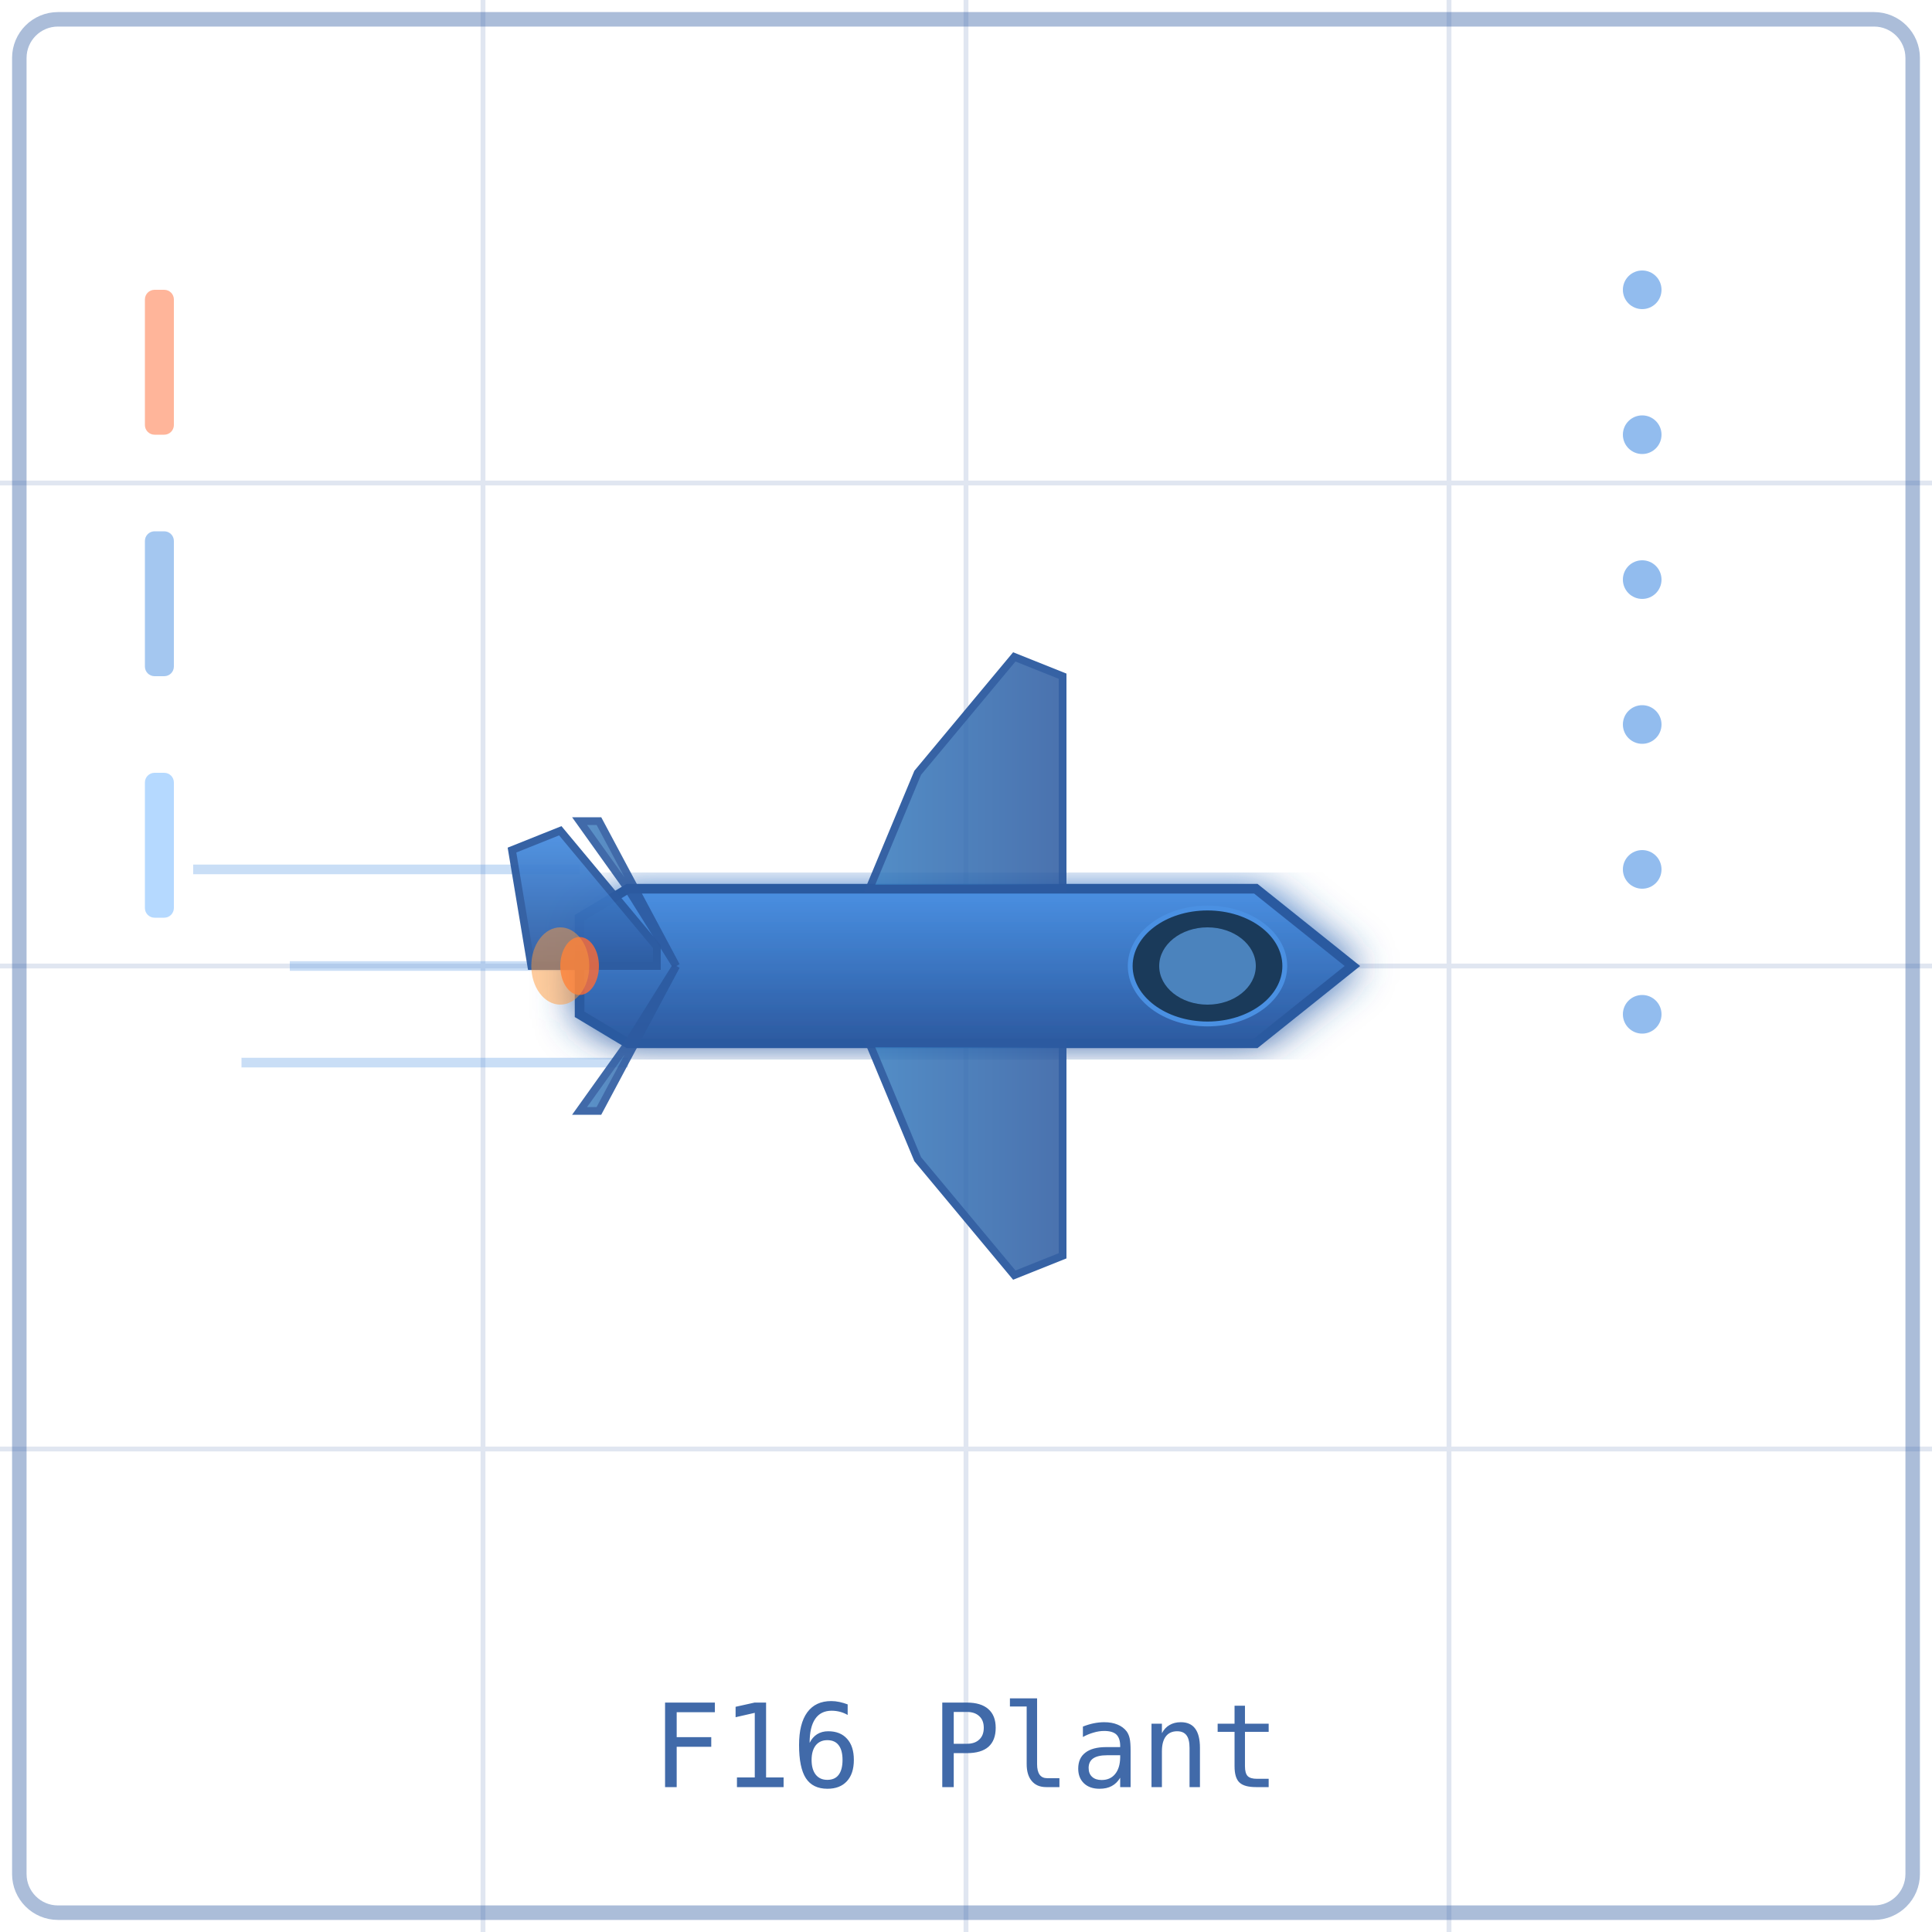
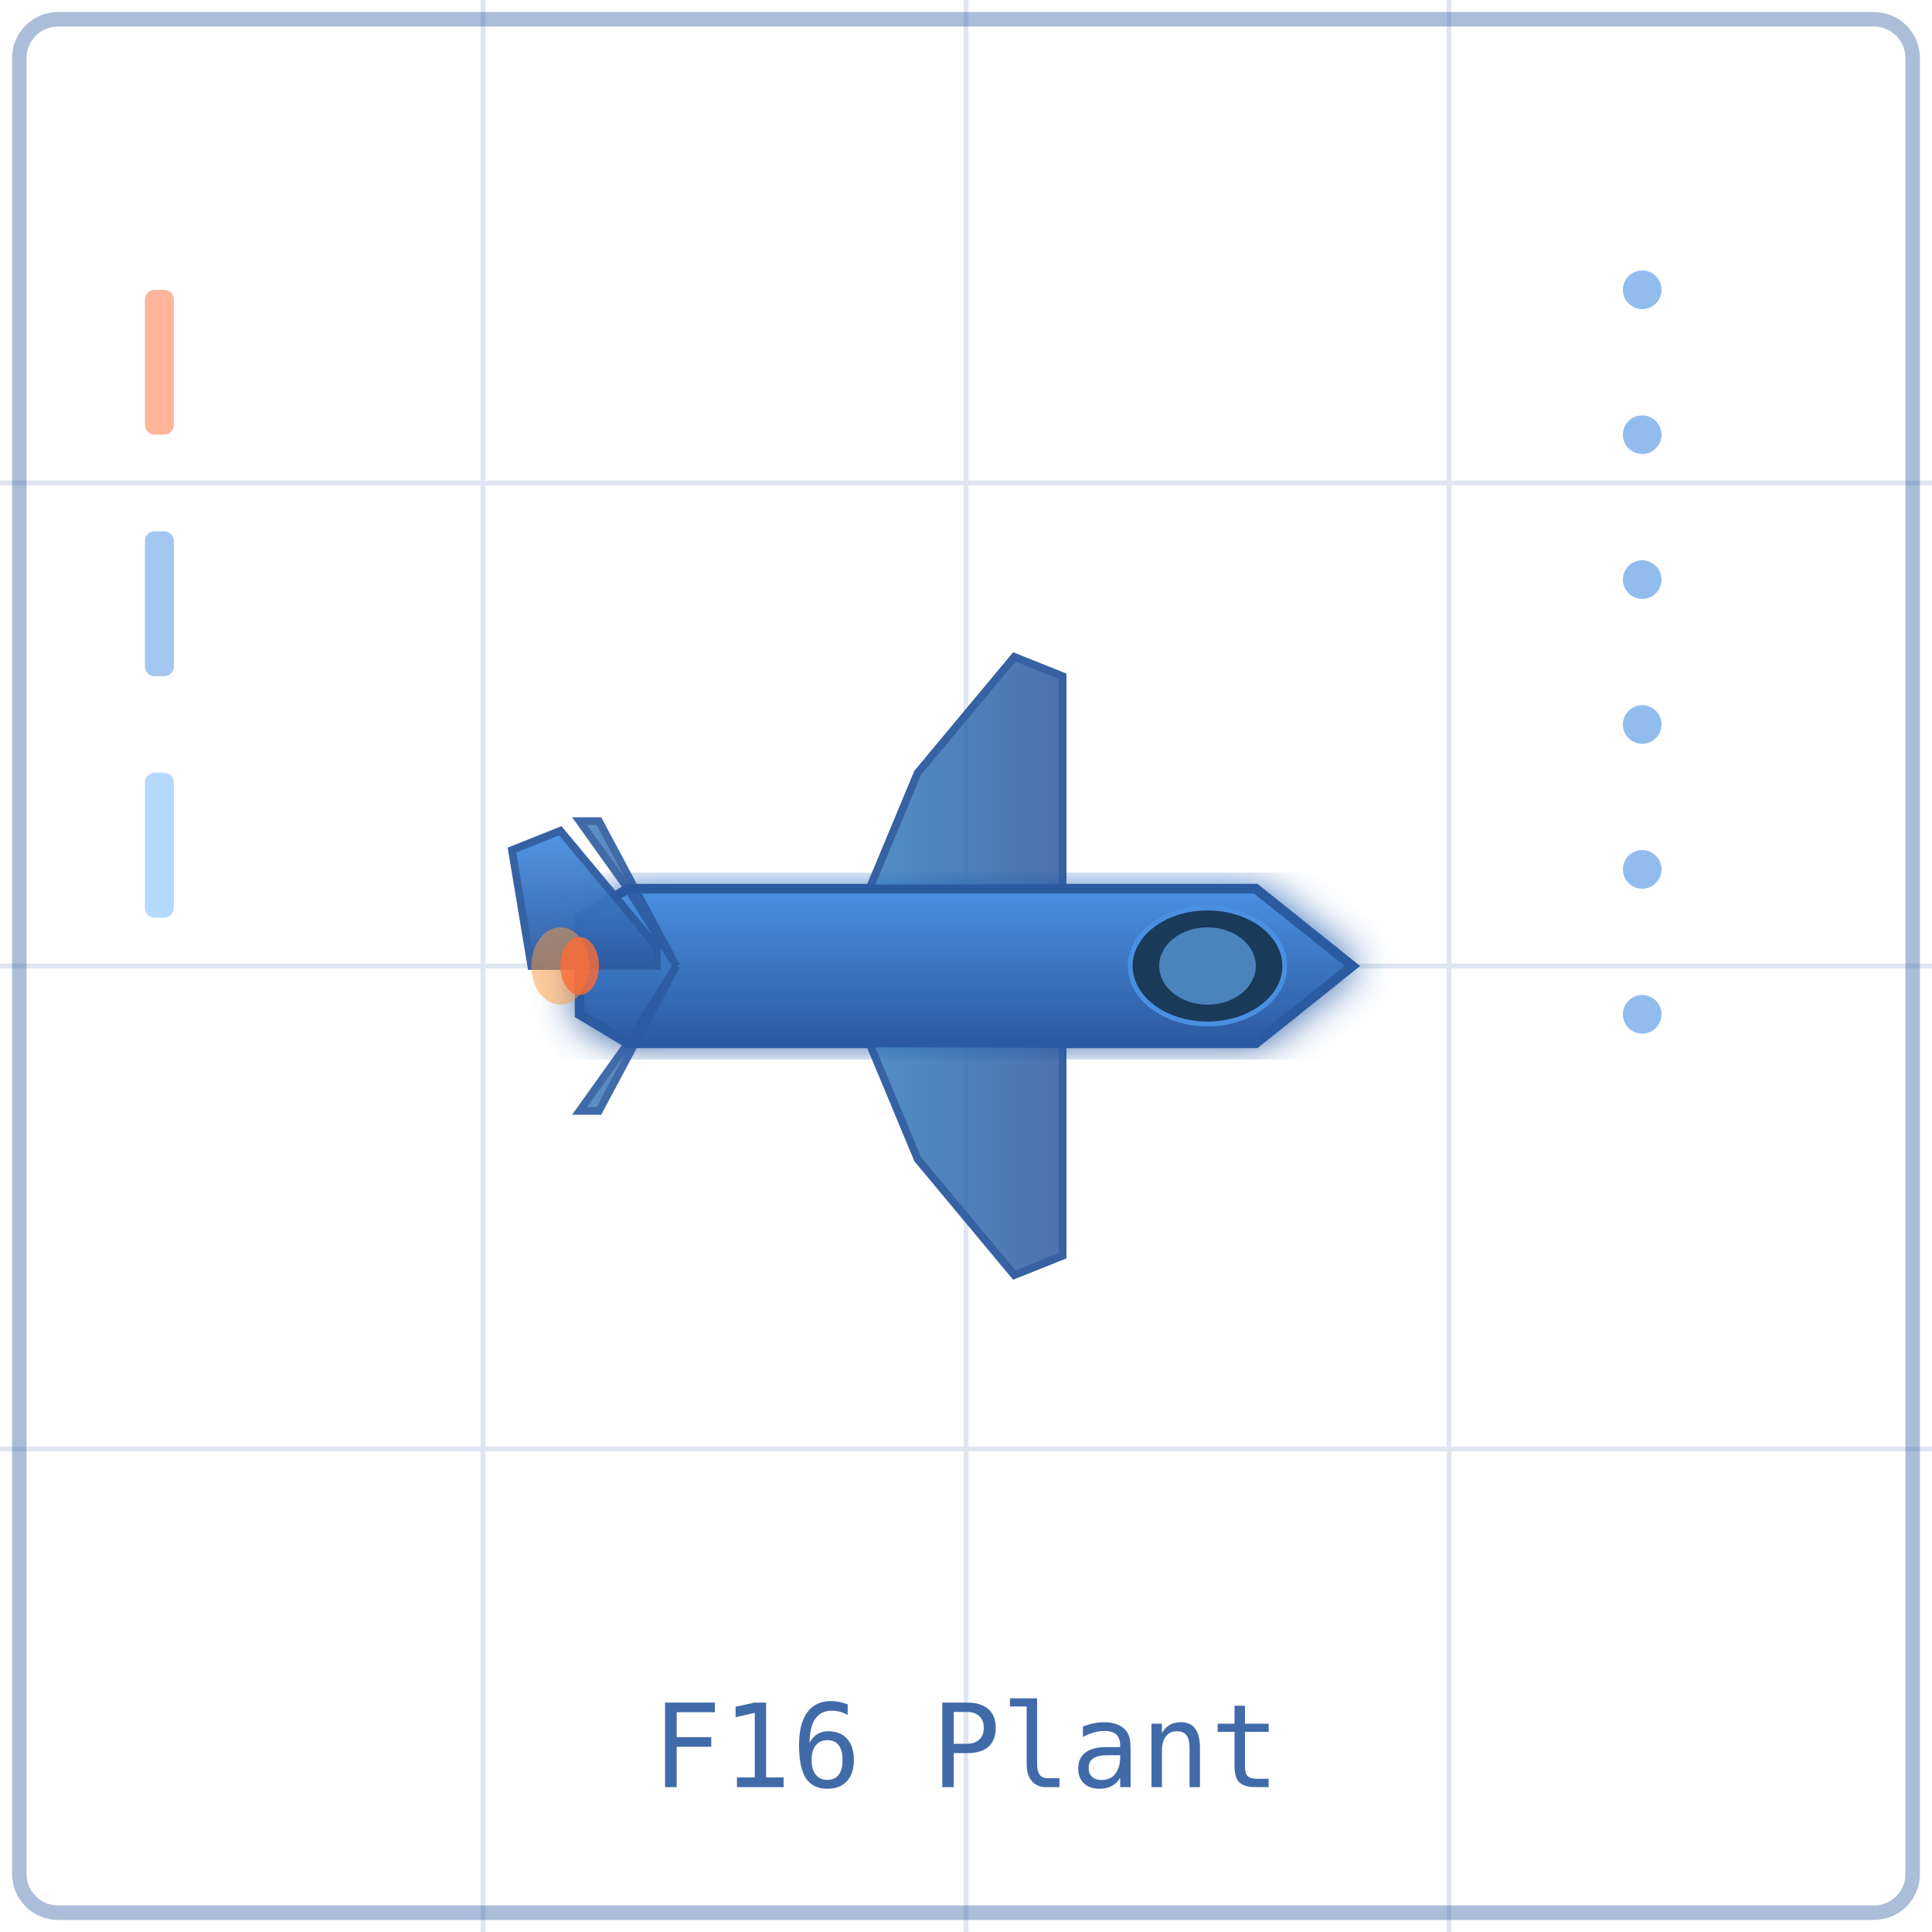
<svg xmlns="http://www.w3.org/2000/svg" viewBox="0 0 200 200" width="200" height="200">
  <defs>
    <linearGradient id="bodyGrad" x1="0%" y1="0%" x2="0%" y2="100%">
      <stop offset="0%" style="stop-color:#4a90e2;stop-opacity:1" />
      <stop offset="100%" style="stop-color:#2c5aa0;stop-opacity:1" />
    </linearGradient>
    <linearGradient id="wingGrad" x1="0%" y1="0%" x2="100%" y2="0%">
      <stop offset="0%" style="stop-color:#357abd;stop-opacity:0.9" />
      <stop offset="100%" style="stop-color:#2c5aa0;stop-opacity:0.9" />
    </linearGradient>
    <filter id="glow">
      <feGaussianBlur stdDeviation="2" result="coloredBlur" />
      <feMerge>
        <feMergeNode in="coloredBlur" />
        <feMergeNode in="SourceGraphic" />
      </feMerge>
    </filter>
-     <filter id="motionBlur">
-       <feGaussianBlur in="SourceGraphic" stdDeviation="3,0" />
-     </filter>
  </defs>
  <rect width="200" height="200" fill="#ffffff" />
  <g opacity="0.15" stroke="#2c5aa0" stroke-width="0.5">
    <line x1="0" y1="50" x2="200" y2="50" />
    <line x1="0" y1="100" x2="200" y2="100" />
    <line x1="0" y1="150" x2="200" y2="150" />
    <line x1="50" y1="0" x2="50" y2="200" />
    <line x1="100" y1="0" x2="100" y2="200" />
    <line x1="150" y1="0" x2="150" y2="200" />
  </g>
-   <g opacity="0.3">
-     <line x1="20" y1="90" x2="60" y2="90" stroke="#4a90e2" stroke-width="1">
-       <animate attributeName="x1" values="20;-40;20" dur="2s" repeatCount="indefinite" />
-       <animate attributeName="x2" values="60;0;60" dur="2s" repeatCount="indefinite" />
-     </line>
-     <line x1="30" y1="100" x2="70" y2="100" stroke="#4a90e2" stroke-width="1">
-       <animate attributeName="x1" values="30;-30;30" dur="1.8s" repeatCount="indefinite" />
-       <animate attributeName="x2" values="70;10;70" dur="1.8s" repeatCount="indefinite" />
-     </line>
-     <line x1="25" y1="110" x2="65" y2="110" stroke="#4a90e2" stroke-width="1">
-       <animate attributeName="x1" values="25;-35;25" dur="2.2s" repeatCount="indefinite" />
-       <animate attributeName="x2" values="65;5;65" dur="2.2s" repeatCount="indefinite" />
-     </line>
-   </g>
  <g transform="translate(100, 100)">
-     <path d="M 40,0 L 30,8 L 20,8 L -35,8 L -40,5 L -40,-5 L -35,-8 L 20,-8 L 30,-8 Z" fill="url(#bodyGrad)" stroke="#2c5aa0" stroke-width="1" filter="url(#glow)">
-       <animateTransform attributeName="transform" type="translate" values="0,0; 2,0; 0,0; -2,0; 0,0" dur="4s" repeatCount="indefinite" />
-     </path>
+     <path d="M 40,0 L 30,8 L 20,8 L -35,8 L -40,5 L -40,-5 L -35,-8 L 20,-8 L 30,-8 Z" fill="url(#bodyGrad)" stroke="#2c5aa0" stroke-width="1" filter="url(#glow)" />
    <ellipse cx="25" cy="0" rx="8" ry="6" fill="#1a3a5a" stroke="#4a90e2" stroke-width="0.5" />
-     <ellipse cx="25" cy="0" rx="5" ry="4" fill="#6cb4ff" opacity="0.6">
-       <animate attributeName="opacity" values="0.4;0.8;0.4" dur="3s" repeatCount="indefinite" />
-     </ellipse>
+     <ellipse cx="25" cy="0" rx="5" ry="4" fill="#6cb4ff" opacity="0.6" />
    <path d="M 10,8 L 10,30 L 5,32 L -5,20 L -10,8 Z" fill="url(#wingGrad)" stroke="#2c5aa0" stroke-width="0.8" opacity="0.95" />
    <path d="M 10,-8 L 10,-30 L 5,-32 L -5,-20 L -10,-8 Z" fill="url(#wingGrad)" stroke="#2c5aa0" stroke-width="0.8" opacity="0.95" />
    <path d="M -30,0 L -38,15 L -40,15 L -35,8 Z" fill="url(#wingGrad)" stroke="#2c5aa0" stroke-width="0.8" opacity="0.9" />
    <path d="M -30,0 L -38,-15 L -40,-15 L -35,-8 Z" fill="url(#wingGrad)" stroke="#2c5aa0" stroke-width="0.8" opacity="0.9" />
    <path d="M -32,0 L -45,0 L -47,-12 L -42,-14 L -32,-2 Z" fill="url(#bodyGrad)" stroke="#2c5aa0" stroke-width="0.8" opacity="0.95" />
+     <ellipse cx="-42" cy="0" rx="3" ry="4" fill="#ff9a3c" opacity="0.5" />
    <ellipse cx="-40" cy="0" rx="2" ry="3" fill="#ff6b35" opacity="0.8">
-       <animate attributeName="rx" values="2;3;2" dur="0.5s" repeatCount="indefinite" />
-       <animate attributeName="opacity" values="0.8;1;0.8" dur="0.5s" repeatCount="indefinite" />
-     </ellipse>
-     <ellipse cx="-42" cy="0" rx="3" ry="4" fill="#ff9a3c" opacity="0.5">
-       <animate attributeName="rx" values="3;5;3" dur="0.6s" repeatCount="indefinite" />
-       <animate attributeName="opacity" values="0.5;0.8;0.5" dur="0.6s" repeatCount="indefinite" />
+       <animate attributeName="opacity" values="0.6;0.95;0.6" dur="2.5s" repeatCount="indefinite" />
    </ellipse>
  </g>
-   <g opacity="0.6">
-     <circle cx="170" cy="30" r="2" fill="#4a90e2">
-       <animate attributeName="opacity" values="0.3;1;0.3" dur="1.5s" repeatCount="indefinite" />
-     </circle>
-     <circle cx="170" cy="45" r="2" fill="#4a90e2">
-       <animate attributeName="opacity" values="0.3;1;0.3" dur="1.5s" begin="0.1s" repeatCount="indefinite" />
-     </circle>
-     <circle cx="170" cy="60" r="2" fill="#4a90e2">
-       <animate attributeName="opacity" values="0.3;1;0.3" dur="1.5s" begin="0.2s" repeatCount="indefinite" />
-     </circle>
-     <circle cx="170" cy="75" r="2" fill="#4a90e2">
-       <animate attributeName="opacity" values="0.3;1;0.3" dur="1.5s" begin="0.3s" repeatCount="indefinite" />
-     </circle>
-     <circle cx="170" cy="90" r="2" fill="#4a90e2">
-       <animate attributeName="opacity" values="0.3;1;0.3" dur="1.5s" begin="0.4s" repeatCount="indefinite" />
-     </circle>
-     <circle cx="170" cy="105" r="2" fill="#4a90e2">
-       <animate attributeName="opacity" values="0.3;1;0.3" dur="1.5s" begin="0.5s" repeatCount="indefinite" />
-     </circle>
+   <g opacity="0.6" fill="#4a90e2">
+     <circle cx="170" cy="30" r="2" />
+     <circle cx="170" cy="45" r="2" />
+     <circle cx="170" cy="60" r="2" />
+     <circle cx="170" cy="75" r="2" />
+     <circle cx="170" cy="90" r="2" />
+     <circle cx="170" cy="105" r="2" />
  </g>
  <g opacity="0.5">
-     <rect x="15" y="30" width="3" height="15" fill="#ff6b35" rx="1">
-       <animate attributeName="height" values="15;20;15;10;15" dur="3s" repeatCount="indefinite" />
-     </rect>
-     <rect x="15" y="55" width="3" height="15" fill="#4a90e2" rx="1">
-       <animate attributeName="height" values="15;10;15;20;15" dur="2.5s" repeatCount="indefinite" />
-     </rect>
-     <rect x="15" y="80" width="3" height="15" fill="#6cb4ff" rx="1">
-       <animate attributeName="height" values="15;18;15;12;15" dur="2.8s" repeatCount="indefinite" />
-     </rect>
+     <rect x="15" y="30" width="3" height="15" fill="#ff6b35" rx="1" />
+     <rect x="15" y="55" width="3" height="15" fill="#4a90e2" rx="1" />
+     <rect x="15" y="80" width="3" height="15" fill="#6cb4ff" rx="1" />
  </g>
  <text x="100" y="185" font-family="monospace" font-size="12" fill="#2c5aa0" text-anchor="middle" opacity="0.9">
    F16 Plant
  </text>
-   <rect x="2" y="2" width="196" height="196" fill="none" stroke="#2c5aa0" stroke-width="1.5" rx="4" opacity="0.4">
-     <animate attributeName="opacity" values="0.3;0.6;0.3" dur="2s" repeatCount="indefinite" />
-   </rect>
+   <rect x="2" y="2" width="196" height="196" fill="none" stroke="#2c5aa0" stroke-width="1.5" rx="4" opacity="0.4" />
</svg>
